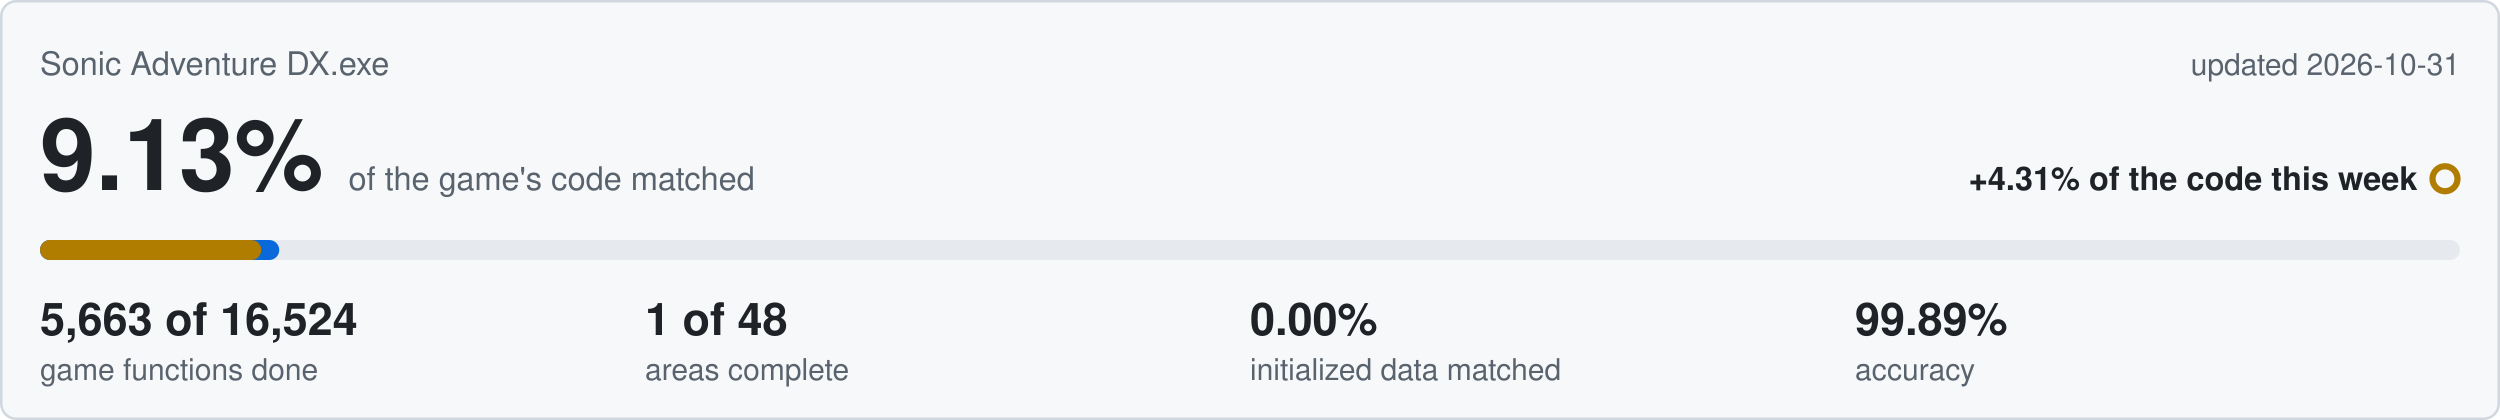
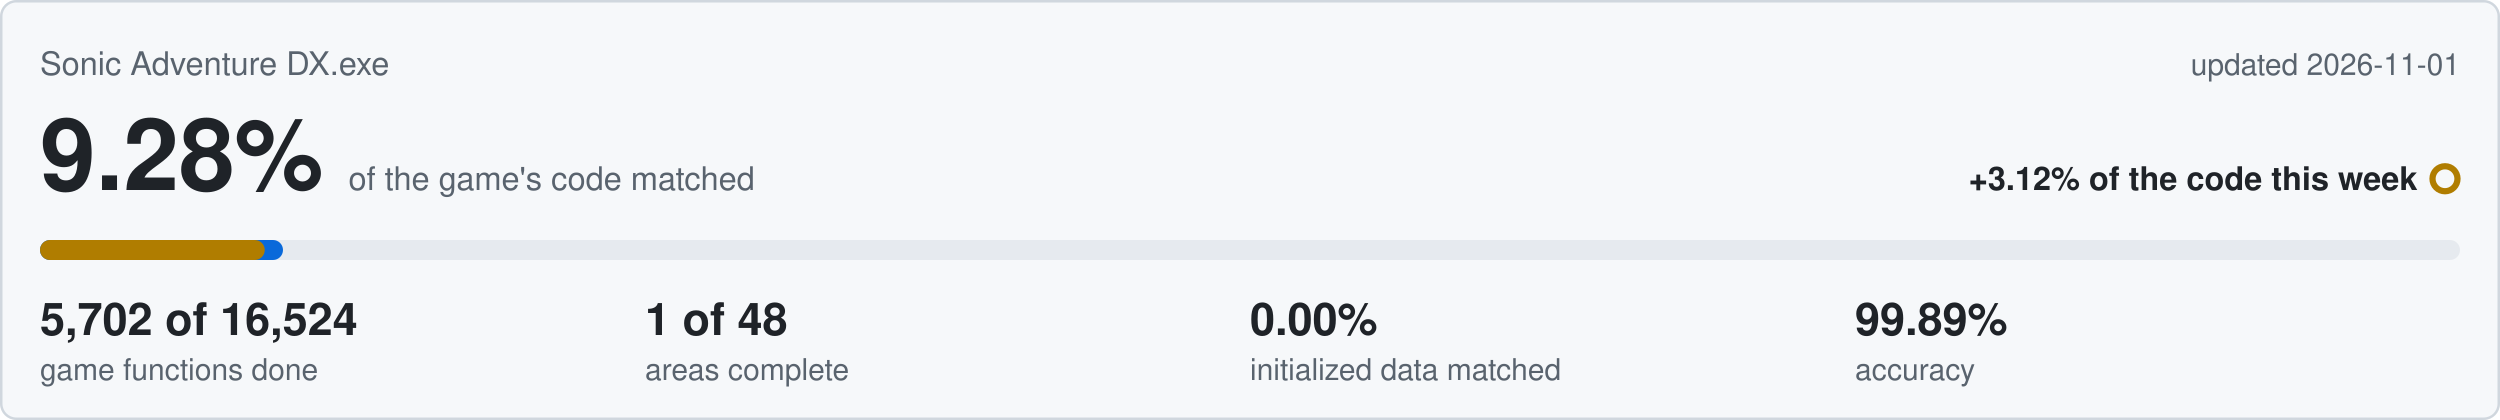
<svg xmlns="http://www.w3.org/2000/svg" viewBox="0 0 1000 168" width="1000" height="168">
  <rect x="0.5" y="0.5" width="999" height="167" rx="6" fill="#f6f8fa" stroke="#d0d7de" />
  <text x="16" y="30" font-family="Segoe UI,Helvetica,Arial,sans-serif" font-size="13" fill="#59636e">Sonic Adventure DX.exe</text>
-   <text x="984" y="30" text-anchor="end" font-family="Segoe UI,Helvetica,Arial,sans-serif" font-size="12" fill="#59636e">updated 2026-10-31</text>
-   <text x="16" y="76" font-family="Segoe UI,Helvetica,Arial,sans-serif" font-size="40" font-weight="600" fill="#1f2328">9.13%<tspan dx="10" font-size="13" font-weight="400" fill="#59636e">of the game's code matched</tspan>
+   <text x="984" y="30" text-anchor="end" font-family="Segoe UI,Helvetica,Arial,sans-serif" font-size="12" fill="#59636e">updated 2026-11-01</text>
+   <text x="16" y="76" font-family="Segoe UI,Helvetica,Arial,sans-serif" font-size="40" font-weight="600" fill="#1f2328">9.28%<tspan dx="10" font-size="13" font-weight="400" fill="#59636e">of the game's code matched</tspan>
  </text>
-   <text x="967" y="76" text-anchor="end" font-family="Segoe UI,Helvetica,Arial,sans-serif" font-size="13" font-weight="600" fill="#1f2328">+4.31% of the code this week</text>
+   <text x="967" y="76" text-anchor="end" font-family="Segoe UI,Helvetica,Arial,sans-serif" font-size="13" font-weight="600" fill="#1f2328">+3.12% of the code this week</text>
  <circle cx="978" cy="71.5" r="5" fill="none" stroke="#b07d00" stroke-width="2.5" />
  <rect x="16" y="96" width="968" height="8" rx="4" fill="#e6eaef" />
-   <rect x="16" y="96" width="95.7" height="8" rx="4" fill="#0969da" />
-   <rect x="16" y="96" width="88.5" height="8" rx="4" fill="#b07d00" />
-   <text x="16" y="134" font-family="Segoe UI,Helvetica,Arial,sans-serif" font-size="18" font-weight="600" fill="#1f2328">5,663 of 16,524</text>
+   <rect x="16" y="96" width="97.2" height="8" rx="4" fill="#0969da" />
+   <rect x="16" y="96" width="89.9" height="8" rx="4" fill="#b07d00" />
+   <text x="16" y="134" font-family="Segoe UI,Helvetica,Arial,sans-serif" font-size="18" font-weight="600" fill="#1f2328">5,702 of 16,524</text>
  <text x="16" y="152" font-family="Segoe UI,Helvetica,Arial,sans-serif" font-size="12" fill="#59636e">game functions done</text>
  <text x="258" y="134" font-family="Segoe UI,Helvetica,Arial,sans-serif" font-size="18" font-weight="600" fill="#1f2328">1 of 48</text>
  <text x="258" y="152" font-family="Segoe UI,Helvetica,Arial,sans-serif" font-size="12" fill="#59636e">areas complete</text>
  <text x="500" y="134" font-family="Segoe UI,Helvetica,Arial,sans-serif" font-size="18" font-weight="600" fill="#1f2328">0.00%</text>
  <text x="500" y="152" font-family="Segoe UI,Helvetica,Arial,sans-serif" font-size="12" fill="#59636e">initialized data matched</text>
  <text x="742" y="134" font-family="Segoe UI,Helvetica,Arial,sans-serif" font-size="18" font-weight="600" fill="#1f2328">99.89%</text>
  <text x="742" y="152" font-family="Segoe UI,Helvetica,Arial,sans-serif" font-size="12" fill="#59636e">accuracy</text>
</svg>
